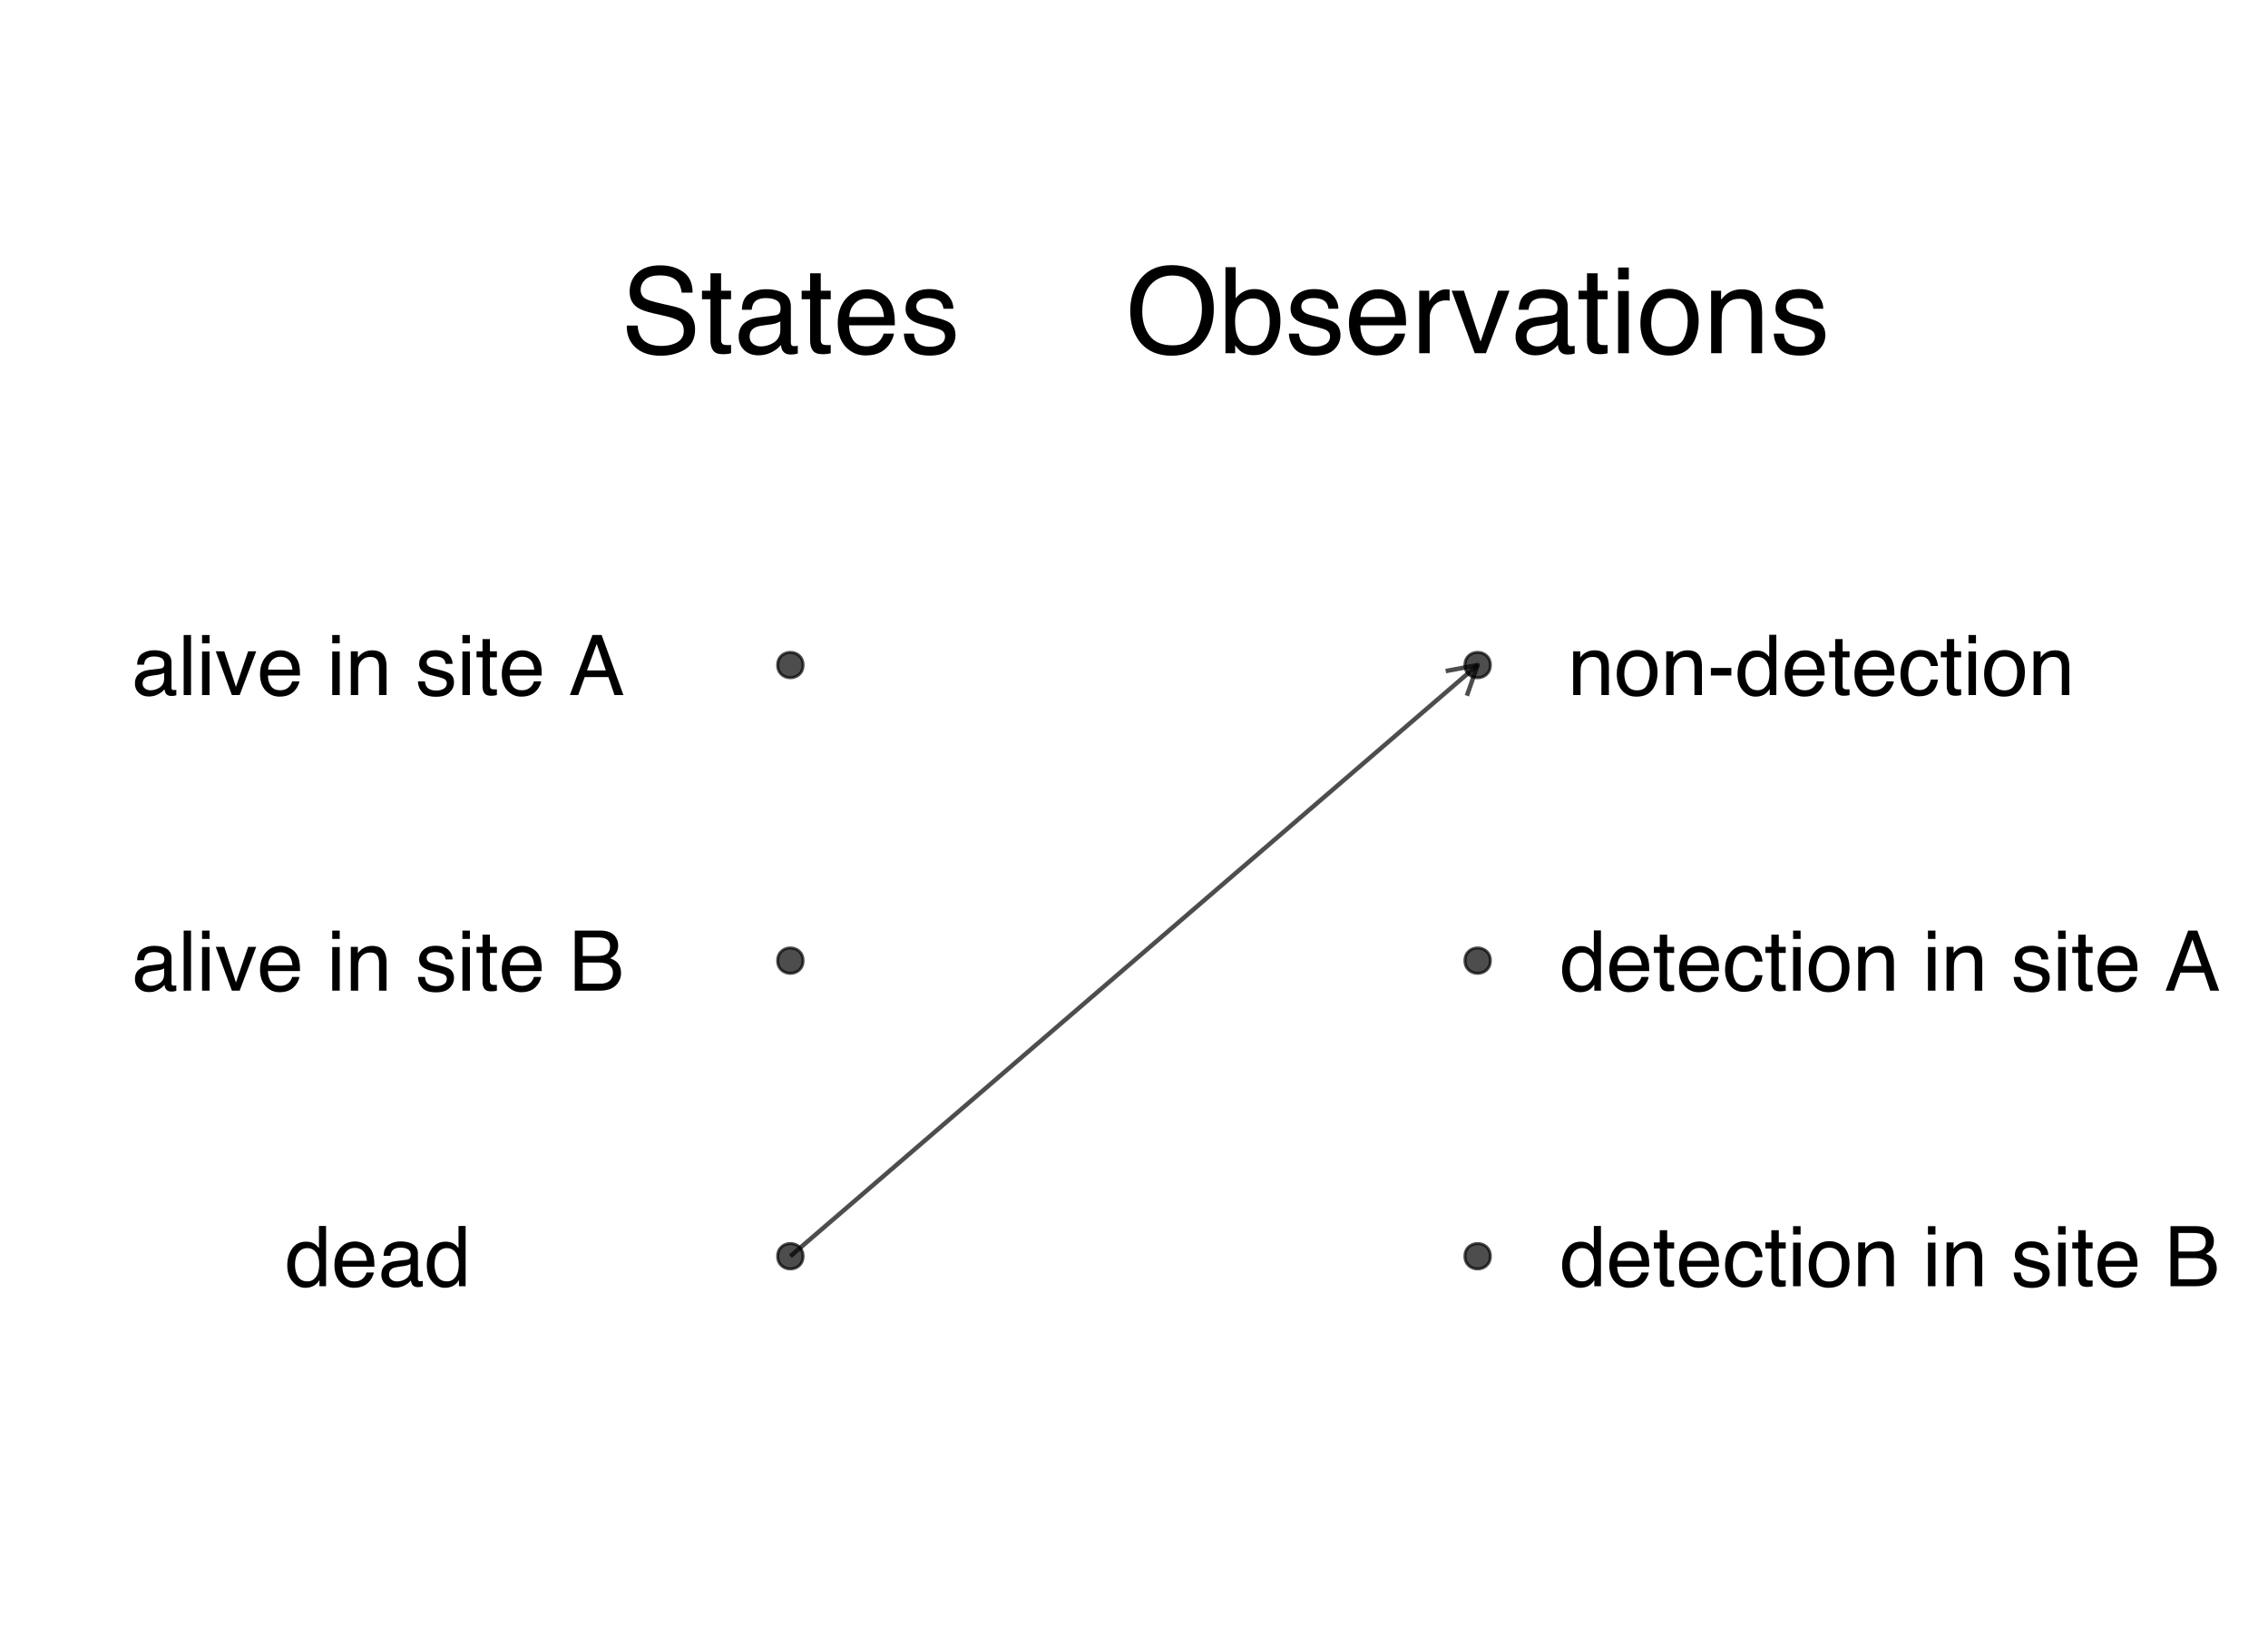
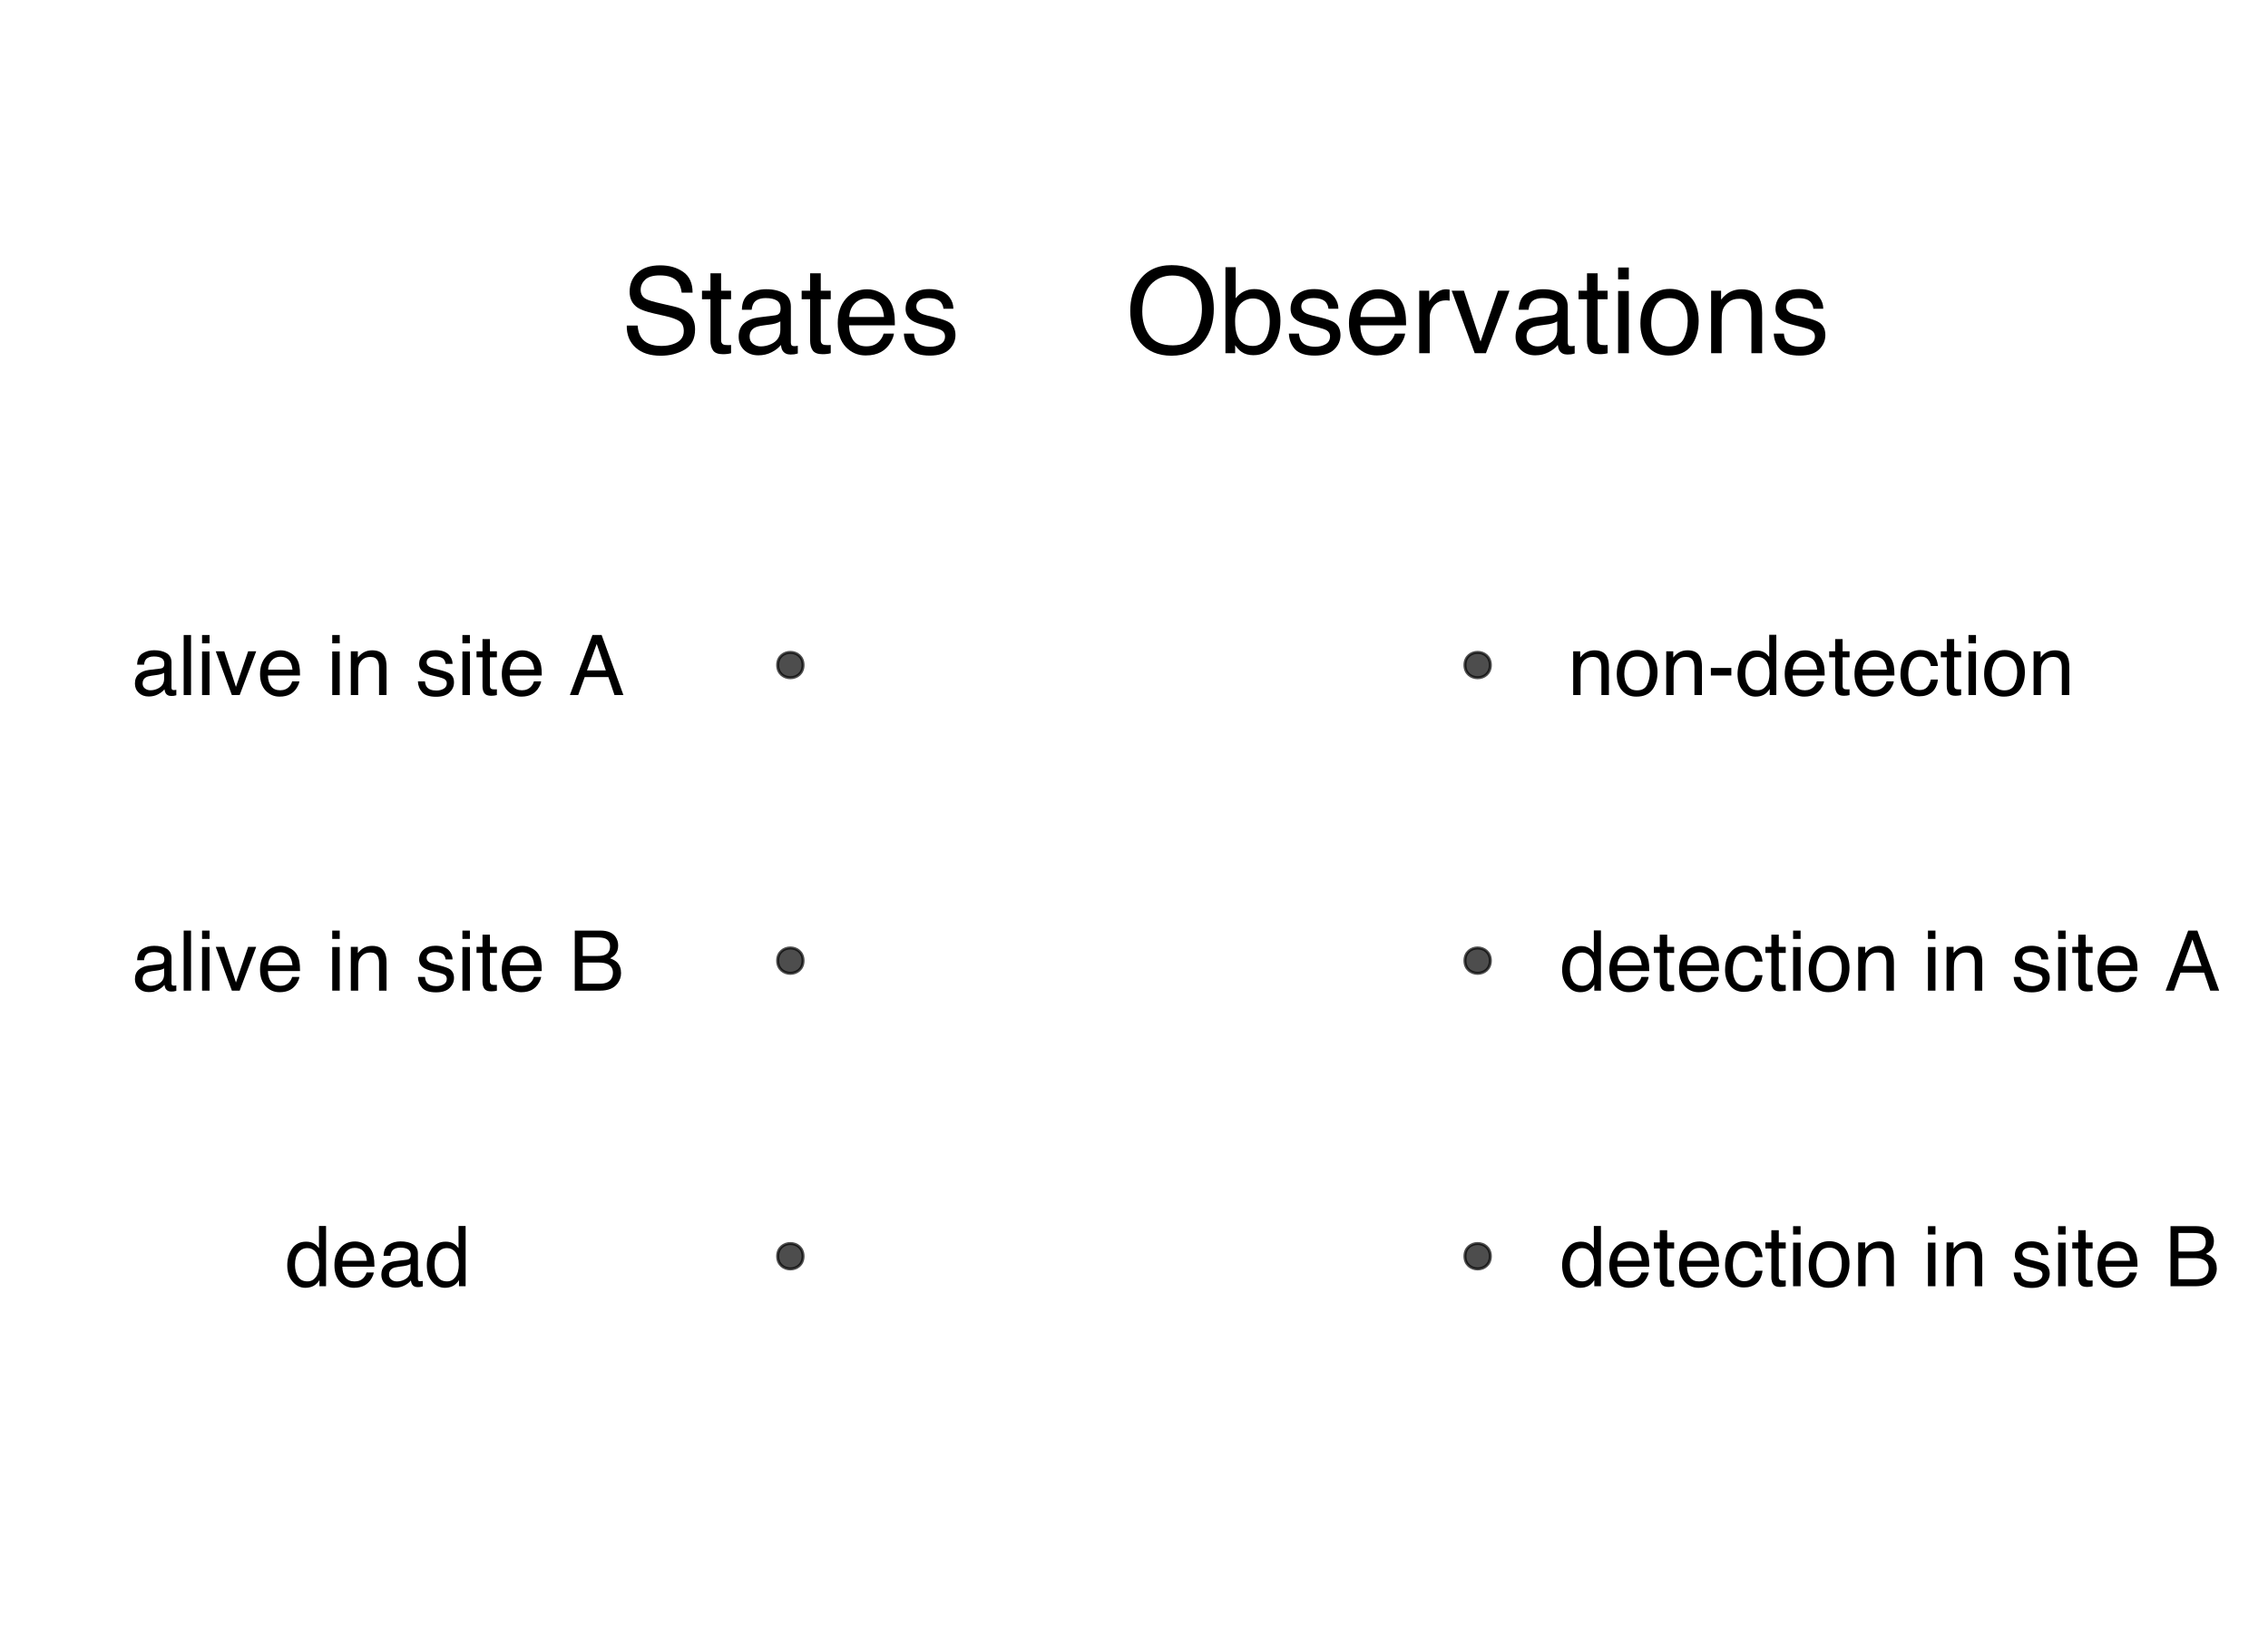
<svg xmlns="http://www.w3.org/2000/svg" xmlns:xlink="http://www.w3.org/1999/xlink" width="540pt" height="387pt" viewBox="0 0 540 387" version="1.1">
  <defs>
    <g>
      <symbol overflow="visible" id="glyph0-0">
        <path style="stroke:none;" d="M 0.641 0 L 0.641 -14.297 L 11.984 -14.297 L 11.984 0 Z M 10.188 -1.797 L 10.188 -12.5 L 2.438 -12.5 L 2.438 -1.797 Z M 10.188 -1.797 " />
      </symbol>
      <symbol overflow="visible" id="glyph0-1">
        <path style="stroke:none;" d="M 1.281 -10.422 L 2.953 -10.422 L 2.953 -8.938 C 3.441 -9.551 3.961 -9.988 4.516 -10.25 C 5.066 -10.52 5.68 -10.656 6.359 -10.656 C 7.828 -10.656 8.82 -10.141 9.344 -9.109 C 9.633 -8.547 9.781 -7.738 9.781 -6.688 L 9.781 0 L 8 0 L 8 -6.562 C 8 -7.195 7.906 -7.711 7.719 -8.109 C 7.406 -8.754 6.836 -9.078 6.016 -9.078 C 5.609 -9.078 5.27 -9.035 5 -8.953 C 4.52 -8.805 4.098 -8.52 3.734 -8.094 C 3.441 -7.75 3.25 -7.395 3.156 -7.031 C 3.07 -6.664 3.031 -6.141 3.031 -5.453 L 3.031 0 L 1.281 0 Z M 5.406 -10.672 Z M 5.406 -10.672 " />
      </symbol>
      <symbol overflow="visible" id="glyph0-2">
        <path style="stroke:none;" d="M 5.422 -1.125 C 6.578 -1.125 7.367 -1.562 7.797 -2.438 C 8.234 -3.32 8.453 -4.301 8.453 -5.375 C 8.453 -6.352 8.297 -7.145 7.984 -7.75 C 7.492 -8.707 6.645 -9.188 5.438 -9.188 C 4.363 -9.188 3.582 -8.773 3.094 -7.953 C 2.613 -7.141 2.375 -6.16 2.375 -5.016 C 2.375 -3.898 2.613 -2.973 3.094 -2.234 C 3.582 -1.492 4.359 -1.125 5.422 -1.125 Z M 5.484 -10.719 C 6.828 -10.719 7.961 -10.27 8.891 -9.375 C 9.816 -8.477 10.281 -7.16 10.281 -5.422 C 10.281 -3.742 9.867 -2.359 9.047 -1.266 C 8.234 -0.172 6.969 0.375 5.25 0.375 C 3.82 0.375 2.688 -0.109 1.844 -1.078 C 1 -2.047 0.578 -3.348 0.578 -4.984 C 0.578 -6.734 1.02 -8.125 1.906 -9.156 C 2.789 -10.195 3.984 -10.719 5.484 -10.719 Z M 5.422 -10.672 Z M 5.422 -10.672 " />
      </symbol>
      <symbol overflow="visible" id="glyph0-3">
        <path style="stroke:none;" d="M 0.828 -6.453 L 5.703 -6.453 L 5.703 -4.656 L 0.828 -4.656 Z M 0.828 -6.453 " />
      </symbol>
      <symbol overflow="visible" id="glyph0-4">
        <path style="stroke:none;" d="M 2.391 -5.094 C 2.391 -3.977 2.625 -3.039 3.094 -2.281 C 3.57 -1.531 4.332 -1.156 5.375 -1.156 C 6.188 -1.156 6.852 -1.504 7.375 -2.203 C 7.895 -2.898 8.156 -3.898 8.156 -5.203 C 8.156 -6.516 7.883 -7.488 7.344 -8.125 C 6.812 -8.758 6.148 -9.078 5.359 -9.078 C 4.473 -9.078 3.754 -8.738 3.203 -8.062 C 2.66 -7.383 2.391 -6.395 2.391 -5.094 Z M 5.031 -10.609 C 5.82 -10.609 6.488 -10.438 7.031 -10.094 C 7.344 -9.906 7.695 -9.566 8.094 -9.078 L 8.094 -14.344 L 9.781 -14.344 L 9.781 0 L 8.203 0 L 8.203 -1.453 C 7.797 -0.805 7.312 -0.336 6.75 -0.047 C 6.195 0.234 5.555 0.375 4.828 0.375 C 3.672 0.375 2.664 -0.113 1.812 -1.094 C 0.969 -2.07 0.547 -3.367 0.547 -4.984 C 0.547 -6.504 0.93 -7.82 1.703 -8.938 C 2.484 -10.051 3.594 -10.609 5.031 -10.609 Z M 5.031 -10.609 " />
      </symbol>
      <symbol overflow="visible" id="glyph0-5">
        <path style="stroke:none;" d="M 5.625 -10.656 C 6.363 -10.656 7.078 -10.477 7.766 -10.125 C 8.461 -9.781 8.992 -9.332 9.359 -8.781 C 9.711 -8.258 9.945 -7.648 10.062 -6.953 C 10.164 -6.461 10.219 -5.695 10.219 -4.656 L 2.578 -4.656 C 2.609 -3.594 2.859 -2.738 3.328 -2.094 C 3.797 -1.457 4.52 -1.141 5.5 -1.141 C 6.414 -1.141 7.145 -1.441 7.688 -2.047 C 8 -2.398 8.219 -2.805 8.344 -3.266 L 10.062 -3.266 C 10.02 -2.879 9.867 -2.453 9.609 -1.984 C 9.359 -1.516 9.07 -1.133 8.75 -0.844 C 8.219 -0.32 7.562 0.031 6.781 0.219 C 6.352 0.32 5.875 0.375 5.344 0.375 C 4.051 0.375 2.953 -0.098 2.047 -1.047 C 1.148 -1.992 0.703 -3.316 0.703 -5.016 C 0.703 -6.68 1.156 -8.035 2.062 -9.078 C 2.969 -10.129 4.156 -10.656 5.625 -10.656 Z M 8.422 -6.047 C 8.348 -6.797 8.18 -7.398 7.922 -7.859 C 7.441 -8.703 6.641 -9.125 5.516 -9.125 C 4.711 -9.125 4.035 -8.832 3.484 -8.25 C 2.941 -7.676 2.656 -6.941 2.625 -6.047 Z M 5.453 -10.672 Z M 5.453 -10.672 " />
      </symbol>
      <symbol overflow="visible" id="glyph0-6">
        <path style="stroke:none;" d="M 1.641 -13.328 L 3.406 -13.328 L 3.406 -10.422 L 5.062 -10.422 L 5.062 -8.984 L 3.406 -8.984 L 3.406 -2.188 C 3.406 -1.82 3.531 -1.578 3.781 -1.453 C 3.914 -1.391 4.141 -1.359 4.453 -1.359 C 4.535 -1.359 4.625 -1.359 4.719 -1.359 C 4.82 -1.359 4.938 -1.363 5.062 -1.375 L 5.062 0 C 4.863 0.062 4.656 0.102 4.438 0.125 C 4.219 0.156 3.984 0.172 3.734 0.172 C 2.922 0.172 2.367 -0.035 2.078 -0.453 C 1.785 -0.879 1.641 -1.426 1.641 -2.094 L 1.641 -8.984 L 0.219 -8.984 L 0.219 -10.422 L 1.641 -10.422 Z M 1.641 -13.328 " />
      </symbol>
      <symbol overflow="visible" id="glyph0-7">
        <path style="stroke:none;" d="M 5.297 -10.719 C 6.473 -10.719 7.426 -10.43 8.156 -9.859 C 8.895 -9.285 9.344 -8.305 9.5 -6.922 L 7.797 -6.922 C 7.691 -7.555 7.453 -8.086 7.078 -8.516 C 6.711 -8.941 6.117 -9.156 5.297 -9.156 C 4.18 -9.156 3.383 -8.609 2.906 -7.516 C 2.594 -6.805 2.438 -5.938 2.438 -4.906 C 2.438 -3.863 2.656 -2.984 3.094 -2.266 C 3.539 -1.555 4.238 -1.203 5.188 -1.203 C 5.914 -1.203 6.488 -1.422 6.906 -1.859 C 7.332 -2.305 7.629 -2.914 7.797 -3.688 L 9.5 -3.688 C 9.301 -2.301 8.812 -1.289 8.031 -0.656 C 7.258 -0.02 6.266 0.297 5.047 0.297 C 3.68 0.297 2.594 -0.195 1.781 -1.188 C 0.977 -2.188 0.578 -3.43 0.578 -4.922 C 0.578 -6.754 1.02 -8.176 1.906 -9.188 C 2.789 -10.207 3.922 -10.719 5.297 -10.719 Z M 5.031 -10.672 Z M 5.031 -10.672 " />
      </symbol>
      <symbol overflow="visible" id="glyph0-8">
        <path style="stroke:none;" d="M 1.281 -10.375 L 3.062 -10.375 L 3.062 0 L 1.281 0 Z M 1.281 -14.297 L 3.062 -14.297 L 3.062 -12.312 L 1.281 -12.312 Z M 1.281 -14.297 " />
      </symbol>
      <symbol overflow="visible" id="glyph0-9">
        <path style="stroke:none;" d="" />
      </symbol>
      <symbol overflow="visible" id="glyph0-10">
        <path style="stroke:none;" d="M 2.328 -3.266 C 2.379 -2.68 2.523 -2.234 2.766 -1.922 C 3.203 -1.359 3.969 -1.078 5.062 -1.078 C 5.707 -1.078 6.273 -1.219 6.766 -1.5 C 7.266 -1.781 7.516 -2.219 7.516 -2.812 C 7.516 -3.258 7.316 -3.598 6.922 -3.828 C 6.66 -3.973 6.16 -4.141 5.422 -4.328 L 4.031 -4.672 C 3.133 -4.898 2.477 -5.148 2.062 -5.422 C 1.312 -5.891 0.938 -6.547 0.938 -7.391 C 0.938 -8.367 1.289 -9.16 2 -9.766 C 2.707 -10.379 3.66 -10.688 4.859 -10.688 C 6.43 -10.688 7.566 -10.227 8.266 -9.312 C 8.691 -8.727 8.898 -8.098 8.891 -7.422 L 7.234 -7.422 C 7.203 -7.816 7.062 -8.176 6.812 -8.5 C 6.414 -8.957 5.723 -9.188 4.734 -9.188 C 4.066 -9.188 3.562 -9.062 3.219 -8.812 C 2.883 -8.562 2.719 -8.227 2.719 -7.812 C 2.719 -7.352 2.941 -6.988 3.391 -6.719 C 3.648 -6.562 4.031 -6.422 4.531 -6.297 L 5.688 -6.016 C 6.945 -5.703 7.789 -5.406 8.219 -5.125 C 8.895 -4.676 9.234 -3.973 9.234 -3.016 C 9.234 -2.086 8.879 -1.285 8.172 -0.609 C 7.473 0.066 6.406 0.406 4.969 0.406 C 3.414 0.406 2.316 0.051 1.672 -0.656 C 1.023 -1.363 0.68 -2.234 0.641 -3.266 Z M 4.906 -10.672 Z M 4.906 -10.672 " />
      </symbol>
      <symbol overflow="visible" id="glyph0-11">
        <path style="stroke:none;" d="M 8.859 -5.859 L 6.688 -12.172 L 4.375 -5.859 Z M 5.672 -14.297 L 7.859 -14.297 L 13.047 0 L 10.922 0 L 9.469 -4.281 L 3.828 -4.281 L 2.281 0 L 0.297 0 Z M 5.672 -14.297 " />
      </symbol>
      <symbol overflow="visible" id="glyph0-12">
        <path style="stroke:none;" d="M 6.891 -8.25 C 7.703 -8.25 8.336 -8.363 8.797 -8.594 C 9.504 -8.945 9.859 -9.586 9.859 -10.516 C 9.859 -11.453 9.477 -12.082 8.719 -12.406 C 8.289 -12.582 7.656 -12.672 6.812 -12.672 L 3.359 -12.672 L 3.359 -8.25 Z M 7.531 -1.656 C 8.719 -1.656 9.566 -2 10.078 -2.688 C 10.391 -3.125 10.547 -3.648 10.547 -4.266 C 10.547 -5.297 10.082 -6 9.156 -6.375 C 8.664 -6.582 8.016 -6.688 7.203 -6.688 L 3.359 -6.688 L 3.359 -1.656 Z M 1.469 -14.297 L 7.609 -14.297 C 9.273 -14.297 10.461 -13.797 11.172 -12.797 C 11.586 -12.203 11.797 -11.52 11.797 -10.75 C 11.797 -9.844 11.539 -9.102 11.031 -8.531 C 10.758 -8.227 10.379 -7.945 9.891 -7.688 C 10.617 -7.414 11.164 -7.102 11.531 -6.75 C 12.164 -6.125 12.484 -5.266 12.484 -4.172 C 12.484 -3.254 12.195 -2.422 11.625 -1.672 C 10.758 -0.555 9.391 0 7.516 0 L 1.469 0 Z M 1.469 -14.297 " />
      </symbol>
      <symbol overflow="visible" id="glyph0-13">
        <path style="stroke:none;" d="M 2.625 -2.766 C 2.625 -2.266 2.805 -1.867 3.172 -1.578 C 3.547 -1.285 3.988 -1.141 4.5 -1.141 C 5.113 -1.141 5.707 -1.281 6.281 -1.562 C 7.258 -2.039 7.75 -2.816 7.75 -3.891 L 7.75 -5.297 C 7.531 -5.16 7.25 -5.047 6.906 -4.953 C 6.57 -4.867 6.242 -4.805 5.922 -4.766 L 4.859 -4.625 C 4.223 -4.539 3.75 -4.41 3.438 -4.234 C 2.895 -3.93 2.625 -3.441 2.625 -2.766 Z M 6.875 -6.312 C 7.27 -6.363 7.535 -6.531 7.672 -6.812 C 7.754 -6.969 7.797 -7.191 7.797 -7.484 C 7.797 -8.086 7.582 -8.52 7.156 -8.781 C 6.727 -9.051 6.117 -9.188 5.328 -9.188 C 4.41 -9.188 3.766 -8.941 3.391 -8.453 C 3.172 -8.18 3.031 -7.773 2.969 -7.234 L 1.328 -7.234 C 1.359 -8.516 1.773 -9.406 2.578 -9.906 C 3.379 -10.414 4.312 -10.672 5.375 -10.672 C 6.594 -10.672 7.586 -10.438 8.359 -9.969 C 9.117 -9.5 9.5 -8.773 9.5 -7.797 L 9.5 -1.797 C 9.5 -1.609 9.535 -1.457 9.609 -1.344 C 9.68 -1.238 9.836 -1.188 10.078 -1.188 C 10.148 -1.188 10.234 -1.191 10.328 -1.203 C 10.43 -1.211 10.539 -1.227 10.656 -1.25 L 10.656 0.047 C 10.383 0.129 10.176 0.176 10.031 0.188 C 9.883 0.207 9.691 0.219 9.453 0.219 C 8.848 0.219 8.406 0.004 8.125 -0.422 C 7.988 -0.648 7.891 -0.969 7.828 -1.375 C 7.473 -0.914 6.961 -0.516 6.297 -0.172 C 5.629 0.172 4.891 0.344 4.078 0.344 C 3.117 0.344 2.332 0.051 1.719 -0.531 C 1.102 -1.113 0.797 -1.848 0.797 -2.734 C 0.797 -3.703 1.098 -4.453 1.703 -4.984 C 2.305 -5.516 3.098 -5.844 4.078 -5.969 Z M 5.422 -10.672 Z M 5.422 -10.672 " />
      </symbol>
      <symbol overflow="visible" id="glyph0-14">
        <path style="stroke:none;" d="M 1.328 -14.297 L 3.078 -14.297 L 3.078 0 L 1.328 0 Z M 1.328 -14.297 " />
      </symbol>
      <symbol overflow="visible" id="glyph0-15">
        <path style="stroke:none;" d="M 2.141 -10.422 L 4.922 -1.938 L 7.828 -10.422 L 9.75 -10.422 L 5.812 0 L 3.953 0 L 0.109 -10.422 Z M 2.141 -10.422 " />
      </symbol>
      <symbol overflow="visible" id="glyph1-0">
        <path style="stroke:none;" d="M 0.922 0 L 0.922 -20.406 L 17.109 -20.406 L 17.109 0 Z M 14.562 -2.562 L 14.562 -17.859 L 3.469 -17.859 L 3.469 -2.562 Z M 14.562 -2.562 " />
      </symbol>
      <symbol overflow="visible" id="glyph1-1">
        <path style="stroke:none;" d="M 3.969 -6.578 C 4.039 -5.422 4.316 -4.484 4.797 -3.766 C 5.711 -2.41 7.328 -1.734 9.641 -1.734 C 10.68 -1.734 11.625 -1.883 12.469 -2.188 C 14.125 -2.758 14.953 -3.785 14.953 -5.266 C 14.953 -6.379 14.602 -7.172 13.906 -7.641 C 13.195 -8.098 12.094 -8.5 10.594 -8.844 L 7.828 -9.469 C 6.023 -9.883 4.75 -10.336 4 -10.828 C 2.707 -11.672 2.062 -12.941 2.062 -14.641 C 2.062 -16.473 2.691 -17.977 3.953 -19.156 C 5.223 -20.332 7.02 -20.922 9.344 -20.922 C 11.488 -20.922 13.305 -20.406 14.797 -19.375 C 16.297 -18.344 17.047 -16.691 17.047 -14.422 L 14.453 -14.422 C 14.305 -15.516 14.008 -16.352 13.562 -16.938 C 12.719 -18 11.285 -18.531 9.266 -18.531 C 7.641 -18.531 6.469 -18.188 5.75 -17.5 C 5.039 -16.82 4.688 -16.023 4.688 -15.109 C 4.688 -14.109 5.102 -13.379 5.938 -12.922 C 6.477 -12.617 7.711 -12.25 9.641 -11.812 L 12.5 -11.156 C 13.883 -10.844 14.953 -10.41 15.703 -9.859 C 16.992 -8.91 17.641 -7.523 17.641 -5.703 C 17.641 -3.441 16.816 -1.828 15.172 -0.859 C 13.535 0.109 11.629 0.594 9.453 0.594 C 6.91 0.594 4.922 -0.051 3.484 -1.344 C 2.047 -2.633 1.344 -4.379 1.375 -6.578 Z M 9.562 -20.969 Z M 9.562 -20.969 " />
      </symbol>
      <symbol overflow="visible" id="glyph1-2">
        <path style="stroke:none;" d="M 2.328 -19.031 L 4.859 -19.031 L 4.859 -14.875 L 7.234 -14.875 L 7.234 -12.844 L 4.859 -12.844 L 4.859 -3.125 C 4.859 -2.602 5.035 -2.254 5.391 -2.078 C 5.586 -1.984 5.91 -1.938 6.359 -1.938 C 6.484 -1.938 6.613 -1.938 6.75 -1.938 C 6.883 -1.938 7.047 -1.945 7.234 -1.969 L 7.234 0 C 6.953 0.082 6.656 0.141 6.344 0.172 C 6.031 0.211 5.691 0.234 5.328 0.234 C 4.16 0.234 3.367 -0.062 2.953 -0.656 C 2.535 -1.258 2.328 -2.035 2.328 -2.984 L 2.328 -12.844 L 0.312 -12.844 L 0.312 -14.875 L 2.328 -14.875 Z M 2.328 -19.031 " />
      </symbol>
      <symbol overflow="visible" id="glyph1-3">
        <path style="stroke:none;" d="M 3.75 -3.953 C 3.75 -3.234 4.008 -2.664 4.531 -2.25 C 5.062 -1.832 5.691 -1.625 6.422 -1.625 C 7.297 -1.625 8.145 -1.828 8.969 -2.234 C 10.363 -2.91 11.062 -4.02 11.062 -5.562 L 11.062 -7.578 C 10.75 -7.379 10.352 -7.211 9.875 -7.078 C 9.395 -6.953 8.922 -6.863 8.453 -6.812 L 6.953 -6.609 C 6.035 -6.492 5.352 -6.305 4.906 -6.047 C 4.133 -5.609 3.75 -4.91 3.75 -3.953 Z M 9.812 -9.016 C 10.383 -9.086 10.77 -9.328 10.969 -9.734 C 11.07 -9.961 11.125 -10.285 11.125 -10.703 C 11.125 -11.547 10.82 -12.16 10.219 -12.547 C 9.613 -12.93 8.742 -13.125 7.609 -13.125 C 6.305 -13.125 5.379 -12.773 4.828 -12.078 C 4.523 -11.68 4.328 -11.102 4.234 -10.344 L 1.906 -10.344 C 1.945 -12.176 2.539 -13.445 3.688 -14.156 C 4.832 -14.875 6.16 -15.234 7.672 -15.234 C 9.422 -15.234 10.844 -14.898 11.938 -14.234 C 13.02 -13.566 13.562 -12.531 13.562 -11.125 L 13.562 -2.562 C 13.562 -2.301 13.613 -2.086 13.719 -1.922 C 13.82 -1.766 14.047 -1.688 14.391 -1.688 C 14.504 -1.688 14.629 -1.691 14.766 -1.703 C 14.91 -1.723 15.062 -1.75 15.219 -1.781 L 15.219 0.062 C 14.82 0.176 14.52 0.242 14.312 0.266 C 14.113 0.297 13.836 0.312 13.484 0.312 C 12.629 0.312 12.004 0.008 11.609 -0.594 C 11.41 -0.914 11.27 -1.375 11.188 -1.969 C 10.676 -1.301 9.941 -0.723 8.984 -0.234 C 8.035 0.254 6.984 0.5 5.828 0.5 C 4.453 0.5 3.328 0.082 2.453 -0.75 C 1.578 -1.594 1.141 -2.645 1.141 -3.906 C 1.141 -5.281 1.566 -6.348 2.422 -7.109 C 3.285 -7.867 4.422 -8.336 5.828 -8.516 Z M 7.734 -15.234 Z M 7.734 -15.234 " />
      </symbol>
      <symbol overflow="visible" id="glyph1-4">
        <path style="stroke:none;" d="M 8.031 -15.219 C 9.082 -15.219 10.102 -14.969 11.094 -14.469 C 12.094 -13.969 12.848 -13.328 13.359 -12.547 C 13.859 -11.797 14.191 -10.922 14.359 -9.922 C 14.516 -9.234 14.594 -8.141 14.594 -6.641 L 3.688 -6.641 C 3.727 -5.129 4.082 -3.914 4.75 -3 C 5.414 -2.094 6.445 -1.641 7.844 -1.641 C 9.156 -1.641 10.195 -2.07 10.969 -2.938 C 11.414 -3.438 11.734 -4.016 11.922 -4.672 L 14.375 -4.672 C 14.312 -4.117 14.098 -3.504 13.734 -2.828 C 13.367 -2.16 12.957 -1.613 12.5 -1.188 C 11.738 -0.445 10.801 0.051 9.688 0.312 C 9.082 0.457 8.398 0.531 7.641 0.531 C 5.785 0.531 4.211 -0.141 2.922 -1.484 C 1.641 -2.836 1 -4.727 1 -7.156 C 1 -9.539 1.645 -11.477 2.938 -12.969 C 4.238 -14.469 5.938 -15.219 8.031 -15.219 Z M 12.016 -8.625 C 11.91 -9.707 11.676 -10.57 11.312 -11.219 C 10.625 -12.426 9.477 -13.031 7.875 -13.031 C 6.727 -13.031 5.766 -12.613 4.984 -11.781 C 4.211 -10.957 3.801 -9.906 3.75 -8.625 Z M 7.797 -15.234 Z M 7.797 -15.234 " />
      </symbol>
      <symbol overflow="visible" id="glyph1-5">
        <path style="stroke:none;" d="M 3.328 -4.672 C 3.398 -3.836 3.609 -3.195 3.953 -2.75 C 4.578 -1.945 5.664 -1.547 7.219 -1.547 C 8.145 -1.547 8.957 -1.742 9.656 -2.141 C 10.363 -2.547 10.719 -3.172 10.719 -4.016 C 10.719 -4.648 10.438 -5.133 9.875 -5.469 C 9.52 -5.676 8.805 -5.914 7.734 -6.188 L 5.75 -6.688 C 4.477 -7 3.547 -7.348 2.953 -7.734 C 1.867 -8.41 1.328 -9.348 1.328 -10.547 C 1.328 -11.953 1.832 -13.086 2.844 -13.953 C 3.863 -14.828 5.234 -15.266 6.953 -15.266 C 9.191 -15.266 10.805 -14.609 11.797 -13.297 C 12.41 -12.461 12.711 -11.562 12.703 -10.594 L 10.344 -10.594 C 10.289 -11.164 10.086 -11.68 9.734 -12.141 C 9.16 -12.797 8.164 -13.125 6.75 -13.125 C 5.801 -13.125 5.082 -12.941 4.594 -12.578 C 4.113 -12.223 3.875 -11.75 3.875 -11.156 C 3.875 -10.508 4.191 -9.988 4.828 -9.594 C 5.203 -9.363 5.75 -9.16 6.469 -8.984 L 8.125 -8.594 C 9.926 -8.156 11.129 -7.734 11.734 -7.328 C 12.711 -6.68 13.203 -5.676 13.203 -4.312 C 13.203 -2.977 12.695 -1.832 11.688 -0.875 C 10.688 0.082 9.156 0.562 7.094 0.562 C 4.883 0.562 3.316 0.062 2.391 -0.938 C 1.473 -1.938 0.984 -3.18 0.922 -4.672 Z M 7.016 -15.234 Z M 7.016 -15.234 " />
      </symbol>
      <symbol overflow="visible" id="glyph1-6">
        <path style="stroke:none;" d="M 10.969 -20.969 C 14.57 -20.969 17.242 -19.805 18.984 -17.484 C 20.328 -15.68 21 -13.375 21 -10.562 C 21 -7.508 20.227 -4.973 18.688 -2.953 C 16.875 -0.586 14.285 0.594 10.922 0.594 C 7.773 0.594 5.305 -0.441 3.516 -2.516 C 1.91 -4.516 1.109 -7.039 1.109 -10.094 C 1.109 -12.852 1.797 -15.219 3.172 -17.188 C 4.93 -19.707 7.531 -20.969 10.969 -20.969 Z M 11.25 -1.875 C 13.688 -1.875 15.445 -2.742 16.531 -4.484 C 17.625 -6.234 18.172 -8.242 18.172 -10.516 C 18.172 -12.91 17.539 -14.836 16.281 -16.297 C 15.031 -17.766 13.316 -18.5 11.141 -18.5 C 9.023 -18.5 7.301 -17.773 5.969 -16.328 C 4.633 -14.879 3.969 -12.742 3.969 -9.922 C 3.969 -7.66 4.539 -5.754 5.688 -4.203 C 6.832 -2.648 8.688 -1.875 11.25 -1.875 Z M 11.062 -20.969 Z M 11.062 -20.969 " />
      </symbol>
      <symbol overflow="visible" id="glyph1-7">
        <path style="stroke:none;" d="M 1.641 -20.484 L 4.078 -20.484 L 4.078 -13.078 C 4.617 -13.785 5.27 -14.328 6.031 -14.703 C 6.789 -15.078 7.613 -15.266 8.5 -15.266 C 10.352 -15.266 11.852 -14.629 13 -13.359 C 14.156 -12.086 14.734 -10.207 14.734 -7.719 C 14.734 -5.375 14.164 -3.422 13.031 -1.859 C 11.895 -0.305 10.316 0.469 8.297 0.469 C 7.16 0.469 6.207 0.195 5.438 -0.344 C 4.969 -0.664 4.473 -1.188 3.953 -1.906 L 3.953 0 L 1.641 0 Z M 8.141 -1.734 C 9.492 -1.734 10.504 -2.27 11.172 -3.344 C 11.848 -4.414 12.188 -5.832 12.188 -7.594 C 12.188 -9.164 11.848 -10.461 11.172 -11.484 C 10.504 -12.516 9.516 -13.031 8.203 -13.031 C 7.066 -13.031 6.07 -12.609 5.219 -11.766 C 4.363 -10.922 3.938 -9.531 3.938 -7.594 C 3.938 -6.195 4.109 -5.066 4.453 -4.203 C 5.117 -2.555 6.348 -1.734 8.141 -1.734 Z M 8.141 -1.734 " />
      </symbol>
      <symbol overflow="visible" id="glyph1-8">
        <path style="stroke:none;" d="M 1.906 -14.875 L 4.281 -14.875 L 4.281 -12.312 C 4.477 -12.812 4.953 -13.422 5.703 -14.141 C 6.461 -14.859 7.336 -15.219 8.328 -15.219 C 8.379 -15.219 8.457 -15.211 8.562 -15.203 C 8.676 -15.191 8.867 -15.172 9.141 -15.141 L 9.141 -12.5 C 8.992 -12.531 8.859 -12.551 8.734 -12.562 C 8.609 -12.57 8.473 -12.578 8.328 -12.578 C 7.066 -12.578 6.098 -12.172 5.422 -11.359 C 4.742 -10.547 4.406 -9.613 4.406 -8.562 L 4.406 0 L 1.906 0 Z M 1.906 -14.875 " />
      </symbol>
      <symbol overflow="visible" id="glyph1-9">
        <path style="stroke:none;" d="M 3.062 -14.875 L 7.031 -2.766 L 11.188 -14.875 L 13.922 -14.875 L 8.312 0 L 5.641 0 L 0.156 -14.875 Z M 3.062 -14.875 " />
      </symbol>
      <symbol overflow="visible" id="glyph1-10">
        <path style="stroke:none;" d="M 1.828 -14.812 L 4.375 -14.812 L 4.375 0 L 1.828 0 Z M 1.828 -20.406 L 4.375 -20.406 L 4.375 -17.578 L 1.828 -17.578 Z M 1.828 -20.406 " />
      </symbol>
      <symbol overflow="visible" id="glyph1-11">
        <path style="stroke:none;" d="M 7.734 -1.609 C 9.391 -1.609 10.523 -2.234 11.141 -3.484 C 11.766 -4.742 12.078 -6.145 12.078 -7.688 C 12.078 -9.07 11.852 -10.203 11.406 -11.078 C 10.695 -12.441 9.484 -13.125 7.766 -13.125 C 6.234 -13.125 5.117 -12.539 4.422 -11.375 C 3.734 -10.207 3.391 -8.801 3.391 -7.156 C 3.391 -5.57 3.734 -4.25 4.422 -3.188 C 5.117 -2.133 6.223 -1.609 7.734 -1.609 Z M 7.828 -15.312 C 9.754 -15.312 11.379 -14.672 12.703 -13.391 C 14.023 -12.109 14.688 -10.227 14.688 -7.75 C 14.688 -5.352 14.102 -3.367 12.938 -1.797 C 11.77 -0.234 9.957 0.547 7.5 0.547 C 5.457 0.547 3.832 -0.145 2.625 -1.531 C 1.414 -2.914 0.812 -4.773 0.812 -7.109 C 0.812 -9.609 1.445 -11.598 2.719 -13.078 C 3.988 -14.566 5.691 -15.312 7.828 -15.312 Z M 7.75 -15.234 Z M 7.75 -15.234 " />
      </symbol>
      <symbol overflow="visible" id="glyph1-12">
        <path style="stroke:none;" d="M 1.828 -14.875 L 4.203 -14.875 L 4.203 -12.766 C 4.91 -13.641 5.656 -14.266 6.438 -14.641 C 7.227 -15.023 8.109 -15.219 9.078 -15.219 C 11.18 -15.219 12.602 -14.477 13.344 -13 C 13.758 -12.195 13.969 -11.047 13.969 -9.547 L 13.969 0 L 11.422 0 L 11.422 -9.375 C 11.422 -10.281 11.285 -11.016 11.016 -11.578 C 10.566 -12.504 9.758 -12.969 8.594 -12.969 C 8 -12.969 7.516 -12.906 7.141 -12.781 C 6.453 -12.57 5.848 -12.164 5.328 -11.562 C 4.91 -11.07 4.641 -10.562 4.516 -10.031 C 4.391 -9.508 4.328 -8.766 4.328 -7.797 L 4.328 0 L 1.828 0 Z M 7.703 -15.234 Z M 7.703 -15.234 " />
      </symbol>
    </g>
  </defs>
-   <g id="surface64">
+   <g id="surface59">
    <rect x="0" y="0" width="540" height="387" style="fill:rgb(100%,100%,100%);fill-opacity:1;stroke:none;" />
    <path style="fill-rule:nonzero;fill:rgb(0%,0%,0%);fill-opacity:0.698;stroke-width:0.709;stroke-linecap:round;stroke-linejoin:round;stroke:rgb(0%,0%,0%);stroke-opacity:0.698;stroke-miterlimit:10;" d="M 191.203 299.047 C 191.203 303.074 185.16 303.074 185.16 299.047 C 185.16 295.016 191.203 295.016 191.203 299.047 " />
    <path style="fill-rule:nonzero;fill:rgb(0%,0%,0%);fill-opacity:0.698;stroke-width:0.709;stroke-linecap:round;stroke-linejoin:round;stroke:rgb(0%,0%,0%);stroke-opacity:0.698;stroke-miterlimit:10;" d="M 191.203 228.684 C 191.203 232.711 185.16 232.711 185.16 228.684 C 185.16 224.652 191.203 224.652 191.203 228.684 " />
    <path style="fill-rule:nonzero;fill:rgb(0%,0%,0%);fill-opacity:0.698;stroke-width:0.709;stroke-linecap:round;stroke-linejoin:round;stroke:rgb(0%,0%,0%);stroke-opacity:0.698;stroke-miterlimit:10;" d="M 191.203 158.316 C 191.203 162.348 185.16 162.348 185.16 158.316 C 185.16 154.289 191.203 154.289 191.203 158.316 " />
    <g style="fill:rgb(0%,0%,0%);fill-opacity:1;">
      <use xlink:href="#glyph0-1" x="373.289" y="165.461" />
      <use xlink:href="#glyph0-2" x="384.366" y="165.461" />
      <use xlink:href="#glyph0-1" x="395.443" y="165.461" />
      <use xlink:href="#glyph0-3" x="406.52" y="165.461" />
      <use xlink:href="#glyph0-4" x="413.152" y="165.461" />
      <use xlink:href="#glyph0-5" x="424.229" y="165.461" />
      <use xlink:href="#glyph0-6" x="435.306" y="165.461" />
      <use xlink:href="#glyph0-5" x="440.839" y="165.461" />
      <use xlink:href="#glyph0-7" x="451.916" y="165.461" />
      <use xlink:href="#glyph0-6" x="461.875" y="165.461" />
      <use xlink:href="#glyph0-8" x="467.408" y="165.461" />
      <use xlink:href="#glyph0-2" x="471.833" y="165.461" />
      <use xlink:href="#glyph0-1" x="482.91" y="165.461" />
    </g>
    <g style="fill:rgb(0%,0%,0%);fill-opacity:1;">
      <use xlink:href="#glyph0-4" x="371.391" y="235.824" />
      <use xlink:href="#glyph0-5" x="382.467" y="235.824" />
      <use xlink:href="#glyph0-6" x="393.544" y="235.824" />
      <use xlink:href="#glyph0-5" x="399.078" y="235.824" />
      <use xlink:href="#glyph0-7" x="410.155" y="235.824" />
      <use xlink:href="#glyph0-6" x="420.113" y="235.824" />
      <use xlink:href="#glyph0-8" x="425.647" y="235.824" />
      <use xlink:href="#glyph0-2" x="430.072" y="235.824" />
      <use xlink:href="#glyph0-1" x="441.149" y="235.824" />
      <use xlink:href="#glyph0-9" x="452.225" y="235.824" />
      <use xlink:href="#glyph0-8" x="457.759" y="235.824" />
      <use xlink:href="#glyph0-1" x="462.184" y="235.824" />
      <use xlink:href="#glyph0-9" x="473.261" y="235.824" />
      <use xlink:href="#glyph0-10" x="478.794" y="235.824" />
      <use xlink:href="#glyph0-8" x="488.753" y="235.824" />
      <use xlink:href="#glyph0-6" x="493.178" y="235.824" />
      <use xlink:href="#glyph0-5" x="498.711" y="235.824" />
      <use xlink:href="#glyph0-9" x="509.788" y="235.824" />
      <use xlink:href="#glyph0-11" x="515.322" y="235.824" />
    </g>
    <g style="fill:rgb(0%,0%,0%);fill-opacity:1;">
      <use xlink:href="#glyph0-4" x="371.391" y="306.188" />
      <use xlink:href="#glyph0-5" x="382.467" y="306.188" />
      <use xlink:href="#glyph0-6" x="393.544" y="306.188" />
      <use xlink:href="#glyph0-5" x="399.078" y="306.188" />
      <use xlink:href="#glyph0-7" x="410.155" y="306.188" />
      <use xlink:href="#glyph0-6" x="420.113" y="306.188" />
      <use xlink:href="#glyph0-8" x="425.647" y="306.188" />
      <use xlink:href="#glyph0-2" x="430.072" y="306.188" />
      <use xlink:href="#glyph0-1" x="441.149" y="306.188" />
      <use xlink:href="#glyph0-9" x="452.225" y="306.188" />
      <use xlink:href="#glyph0-8" x="457.759" y="306.188" />
      <use xlink:href="#glyph0-1" x="462.184" y="306.188" />
      <use xlink:href="#glyph0-9" x="473.261" y="306.188" />
      <use xlink:href="#glyph0-10" x="478.794" y="306.188" />
      <use xlink:href="#glyph0-8" x="488.753" y="306.188" />
      <use xlink:href="#glyph0-6" x="493.178" y="306.188" />
      <use xlink:href="#glyph0-5" x="498.711" y="306.188" />
      <use xlink:href="#glyph0-9" x="509.788" y="306.188" />
      <use xlink:href="#glyph0-12" x="515.322" y="306.188" />
    </g>
    <path style="fill-rule:nonzero;fill:rgb(0%,0%,0%);fill-opacity:0.698;stroke-width:0.709;stroke-linecap:round;stroke-linejoin:round;stroke:rgb(0%,0%,0%);stroke-opacity:0.698;stroke-miterlimit:10;" d="M 354.84 299.047 C 354.84 303.074 348.797 303.074 348.797 299.047 C 348.797 295.016 354.84 295.016 354.84 299.047 " />
    <path style="fill-rule:nonzero;fill:rgb(0%,0%,0%);fill-opacity:0.698;stroke-width:0.709;stroke-linecap:round;stroke-linejoin:round;stroke:rgb(0%,0%,0%);stroke-opacity:0.698;stroke-miterlimit:10;" d="M 354.84 228.684 C 354.84 232.711 348.797 232.711 348.797 228.684 C 348.797 224.652 354.84 224.652 354.84 228.684 " />
    <path style="fill-rule:nonzero;fill:rgb(0%,0%,0%);fill-opacity:0.698;stroke-width:0.709;stroke-linecap:round;stroke-linejoin:round;stroke:rgb(0%,0%,0%);stroke-opacity:0.698;stroke-miterlimit:10;" d="M 354.84 158.316 C 354.84 162.348 348.797 162.348 348.797 158.316 C 348.797 154.289 354.84 154.289 354.84 158.316 " />
    <g style="fill:rgb(0%,0%,0%);fill-opacity:1;">
      <use xlink:href="#glyph0-13" x="31.328" y="165.461" />
      <use xlink:href="#glyph0-14" x="42.405" y="165.461" />
      <use xlink:href="#glyph0-8" x="46.83" y="165.461" />
      <use xlink:href="#glyph0-15" x="51.255" y="165.461" />
      <use xlink:href="#glyph0-5" x="61.213" y="165.461" />
      <use xlink:href="#glyph0-9" x="72.29" y="165.461" />
      <use xlink:href="#glyph0-8" x="77.824" y="165.461" />
      <use xlink:href="#glyph0-1" x="82.249" y="165.461" />
      <use xlink:href="#glyph0-9" x="93.325" y="165.461" />
      <use xlink:href="#glyph0-10" x="98.859" y="165.461" />
      <use xlink:href="#glyph0-8" x="108.817" y="165.461" />
      <use xlink:href="#glyph0-6" x="113.242" y="165.461" />
      <use xlink:href="#glyph0-5" x="118.776" y="165.461" />
      <use xlink:href="#glyph0-9" x="129.853" y="165.461" />
      <use xlink:href="#glyph0-11" x="135.386" y="165.461" />
    </g>
    <g style="fill:rgb(0%,0%,0%);fill-opacity:1;">
      <use xlink:href="#glyph0-13" x="31.328" y="235.824" />
      <use xlink:href="#glyph0-14" x="42.405" y="235.824" />
      <use xlink:href="#glyph0-8" x="46.83" y="235.824" />
      <use xlink:href="#glyph0-15" x="51.255" y="235.824" />
      <use xlink:href="#glyph0-5" x="61.213" y="235.824" />
      <use xlink:href="#glyph0-9" x="72.29" y="235.824" />
      <use xlink:href="#glyph0-8" x="77.824" y="235.824" />
      <use xlink:href="#glyph0-1" x="82.249" y="235.824" />
      <use xlink:href="#glyph0-9" x="93.325" y="235.824" />
      <use xlink:href="#glyph0-10" x="98.859" y="235.824" />
      <use xlink:href="#glyph0-8" x="108.817" y="235.824" />
      <use xlink:href="#glyph0-6" x="113.242" y="235.824" />
      <use xlink:href="#glyph0-5" x="118.776" y="235.824" />
      <use xlink:href="#glyph0-9" x="129.853" y="235.824" />
      <use xlink:href="#glyph0-12" x="135.386" y="235.824" />
    </g>
    <g style="fill:rgb(0%,0%,0%);fill-opacity:1;">
      <use xlink:href="#glyph0-4" x="67.848" y="306.188" />
      <use xlink:href="#glyph0-5" x="78.925" y="306.188" />
      <use xlink:href="#glyph0-13" x="90.001" y="306.188" />
      <use xlink:href="#glyph0-4" x="101.078" y="306.188" />
    </g>
    <g style="fill:rgb(0%,0%,0%);fill-opacity:1;">
      <use xlink:href="#glyph1-1" x="147.852" y="84.086" />
      <use xlink:href="#glyph1-2" x="166.829" y="84.086" />
      <use xlink:href="#glyph1-3" x="174.734" y="84.086" />
      <use xlink:href="#glyph1-2" x="190.558" y="84.086" />
      <use xlink:href="#glyph1-4" x="198.464" y="84.086" />
      <use xlink:href="#glyph1-5" x="214.288" y="84.086" />
    </g>
    <g style="fill:rgb(0%,0%,0%);fill-opacity:1;">
      <use xlink:href="#glyph1-6" x="268" y="84.086" />
      <use xlink:href="#glyph1-7" x="290.131" y="84.086" />
      <use xlink:href="#glyph1-5" x="305.956" y="84.086" />
      <use xlink:href="#glyph1-4" x="320.182" y="84.086" />
      <use xlink:href="#glyph1-8" x="336.006" y="84.086" />
      <use xlink:href="#glyph1-9" x="345.481" y="84.086" />
      <use xlink:href="#glyph1-3" x="359.707" y="84.086" />
      <use xlink:href="#glyph1-2" x="375.531" y="84.086" />
      <use xlink:href="#glyph1-10" x="383.436" y="84.086" />
      <use xlink:href="#glyph1-11" x="389.758" y="84.086" />
      <use xlink:href="#glyph1-12" x="405.582" y="84.086" />
      <use xlink:href="#glyph1-5" x="421.406" y="84.086" />
    </g>
-     <path style="fill:none;stroke-width:1.067;stroke-linecap:butt;stroke-linejoin:round;stroke:rgb(0%,0%,0%);stroke-opacity:0.698;stroke-miterlimit:10;" d="M 188.184 299.047 L 351.816 158.316 " />
-     <path style="fill:none;stroke-width:1.067;stroke-linecap:butt;stroke-linejoin:round;stroke:rgb(0%,0%,0%);stroke-opacity:0.698;stroke-miterlimit:10;" d="M 349.258 165.621 L 351.816 158.316 L 344.211 159.754 " />
  </g>
</svg>
